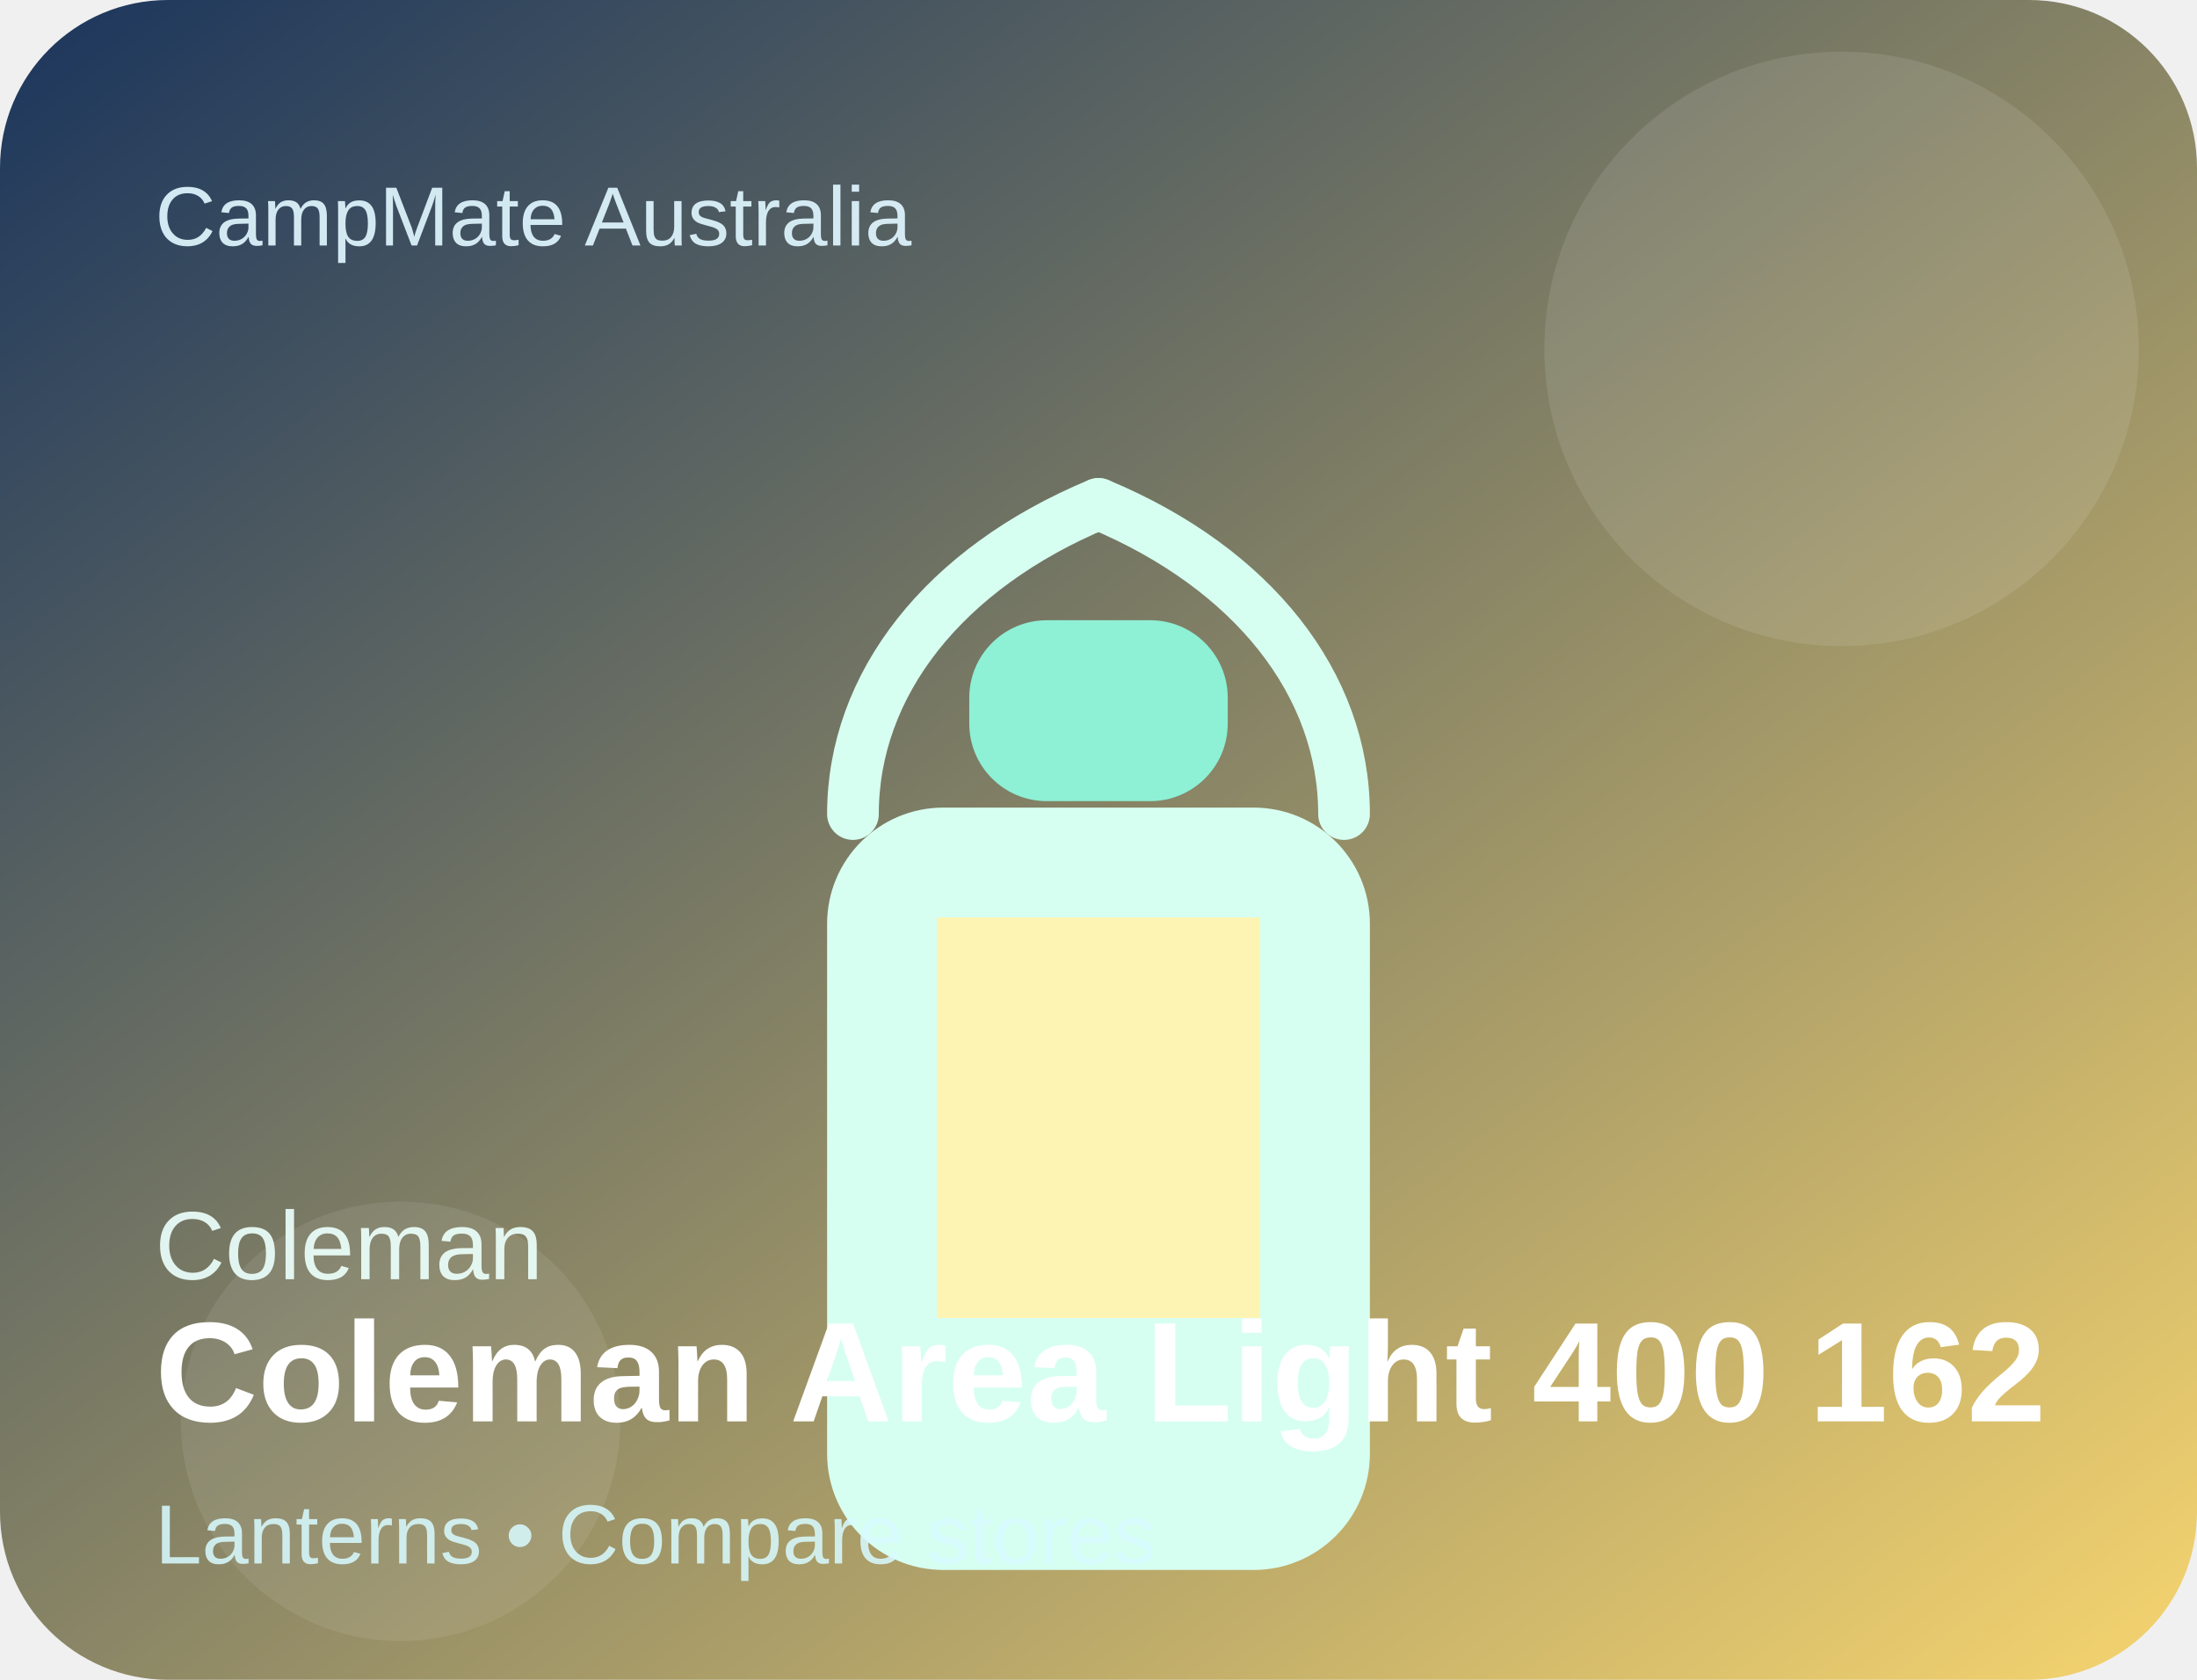
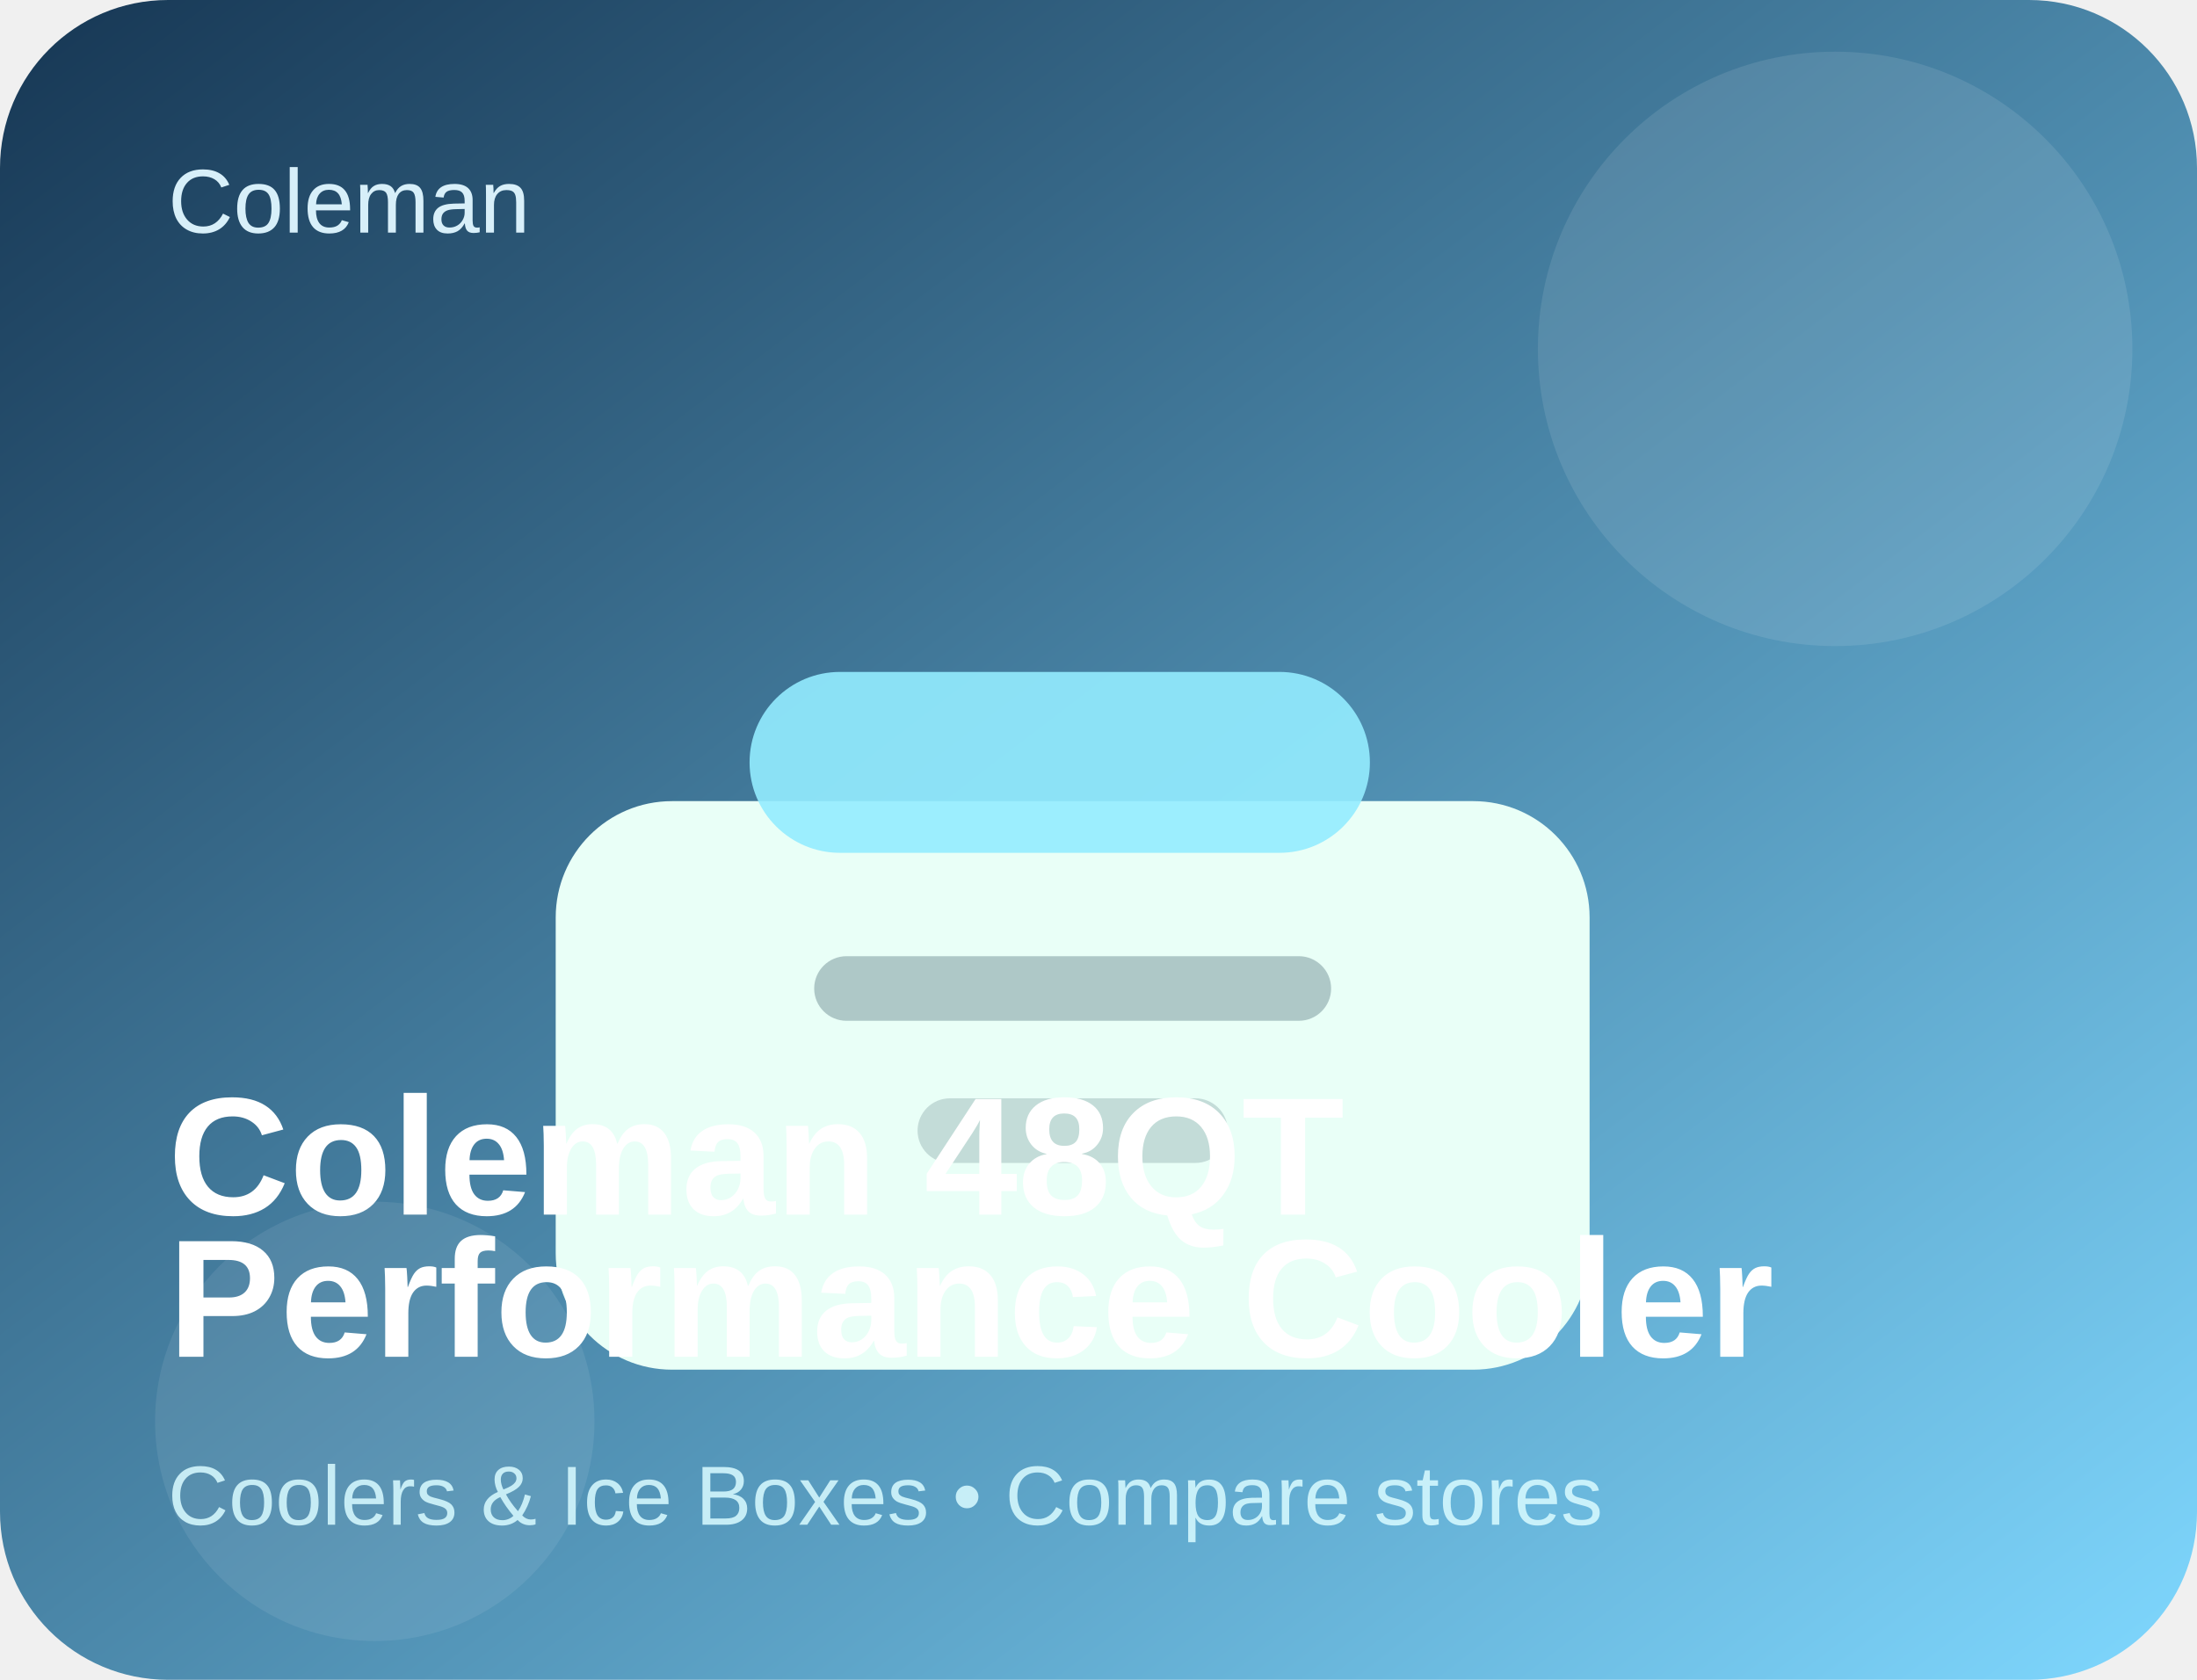
- <svg xmlns="http://www.w3.org/2000/svg" viewBox="0 0 340 260" role="img" aria-label="Coleman Area Light 400 162">
+ <svg xmlns="http://www.w3.org/2000/svg" viewBox="0 0 340 260" role="img" aria-label="Coleman 48QT Performance Cooler">
  <defs>
    <linearGradient id="g" x1="0" y1="0" x2="1" y2="1">
-       <stop offset="0%" stop-color="#19345c" />
-       <stop offset="100%" stop-color="#f7d56f" />
+       <stop offset="0%" stop-color="#163653" />
+       <stop offset="100%" stop-color="#7fd8ff" />
    </linearGradient>
  </defs>
  <rect width="340" height="260" rx="26" fill="url(#g)" />
-   <circle cx="285" cy="54" r="46" fill="#ffffff" opacity="0.10" />
-   <circle cx="62" cy="220" r="34" fill="#ffffff" opacity="0.08" />
-   <rect x="128" y="125" width="84" height="118" rx="18" fill="#d7fff1" />
-   <rect x="150" y="96" width="40" height="28" rx="12" fill="#8ef0d5" />
-   <path d="M145 142 h50 v62 h-50z" fill="#fff3b0" opacity="0.95" />
-   <path d="M170 78 c-24 10-38 28-38 48" stroke="#d7fff1" stroke-width="8" fill="none" stroke-linecap="round" />
-   <path d="M170 78 c24 10 38 28 38 48" stroke="#d7fff1" stroke-width="8" fill="none" stroke-linecap="round" />
-   <text x="24" y="38" font-family="Arial, Helvetica, sans-serif" font-size="13" fill="#dff6ff" opacity="0.92">CampMate Australia</text>
-   <text x="24" y="198" font-family="Arial, Helvetica, sans-serif" font-size="15" fill="#ecfffb" opacity="0.92">Coleman</text>
-   <text x="24" y="220" font-family="Arial, Helvetica, sans-serif" font-size="22" font-weight="700" fill="#ffffff">Coleman Area Light 400 162</text>
-   <text x="24" y="242" font-family="Arial, Helvetica, sans-serif" font-size="13" fill="#d8faff" opacity="0.86">Lanterns • Compare stores</text>
+   <circle cx="284" cy="54" r="46" fill="#ffffff" opacity="0.10" />
+   <circle cx="58" cy="220" r="34" fill="#ffffff" opacity="0.08" />
+   <rect x="86" y="124" width="160" height="88" rx="18" fill="#e9fff7" />
+   <rect x="116" y="104" width="96" height="28" rx="14" fill="#93ecff" opacity="0.9" />
+   <rect x="126" y="148" width="80" height="10" rx="5" fill="#163b4b" opacity="0.28" />
+   <rect x="142" y="170" width="48" height="10" rx="5" fill="#163b4b" opacity="0.18" />
+   <text x="26" y="36" font-family="Arial, Helvetica, sans-serif" font-size="14" fill="#dff6ff" opacity="0.96">Coleman</text>
+   <text x="26" y="188" font-family="Arial, Helvetica, sans-serif" font-size="26" font-weight="700" fill="#ffffff">Coleman 48QT</text>
+   <text x="26" y="210" font-family="Arial, Helvetica, sans-serif" font-size="26" font-weight="700" fill="#ffffff">Performance Cooler</text>
+   <text x="26" y="236" font-family="Arial, Helvetica, sans-serif" font-size="13" fill="#d8faff" opacity="0.86">Coolers &amp; Ice Boxes • Compare stores</text>
</svg>
